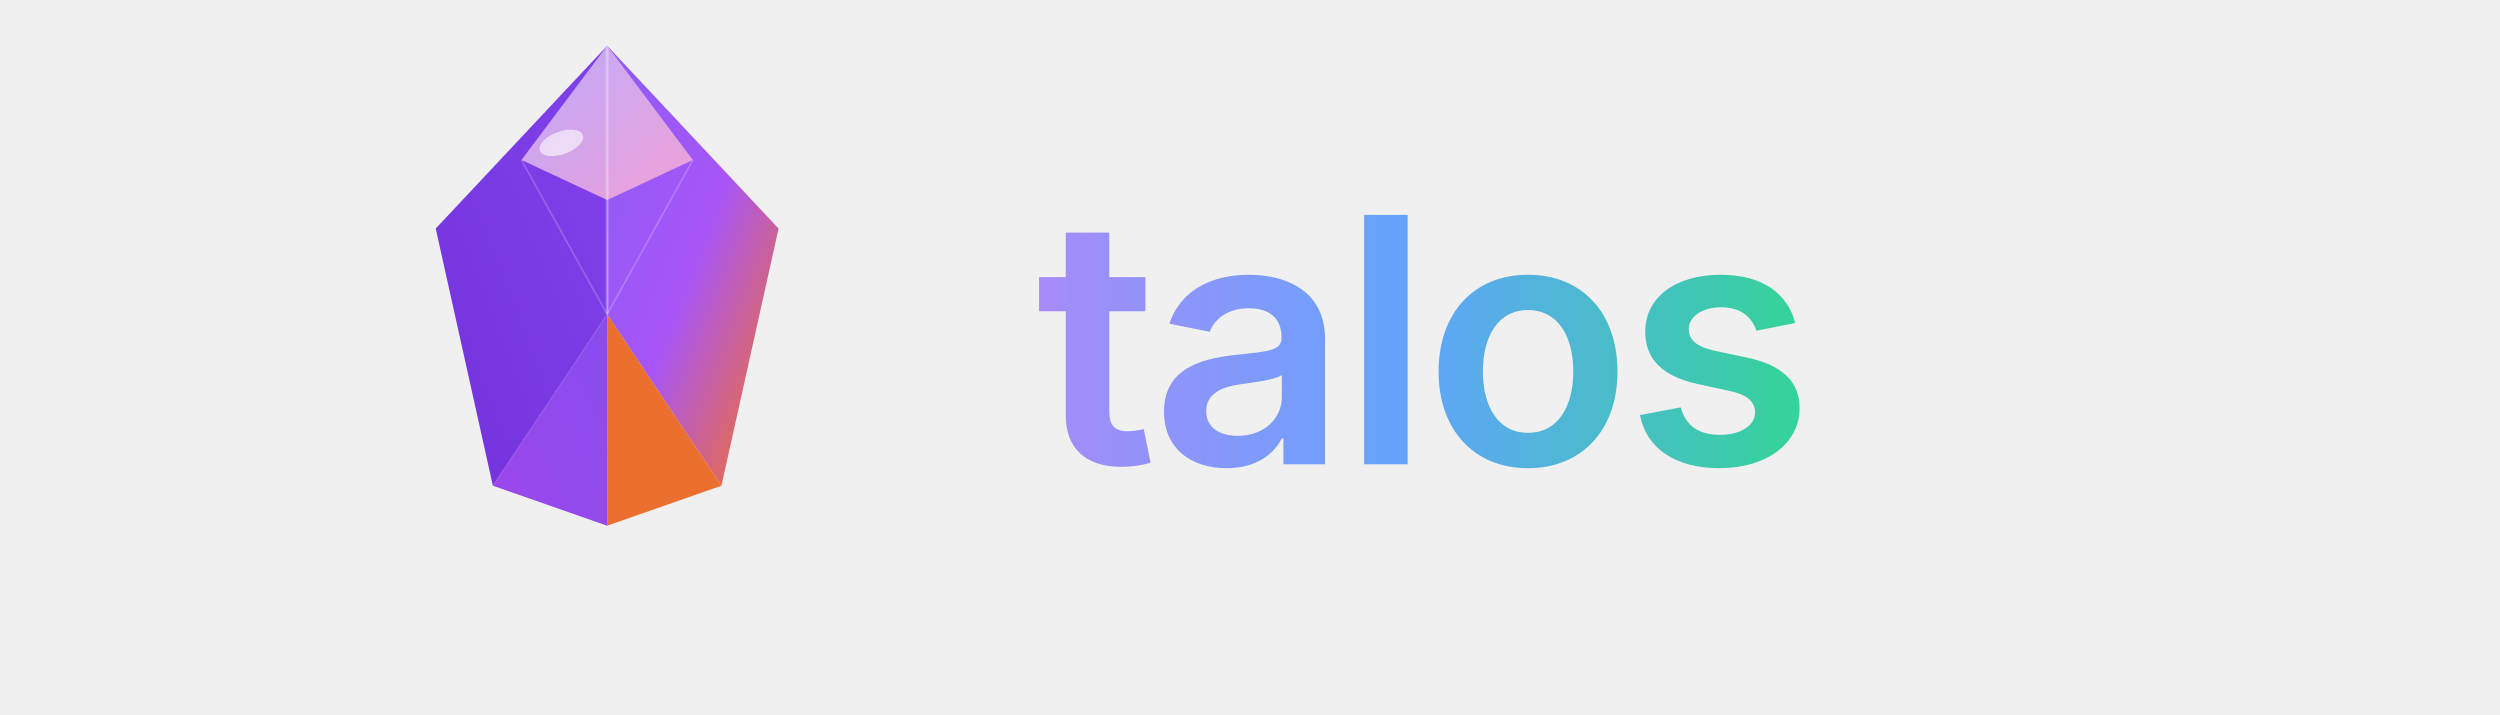
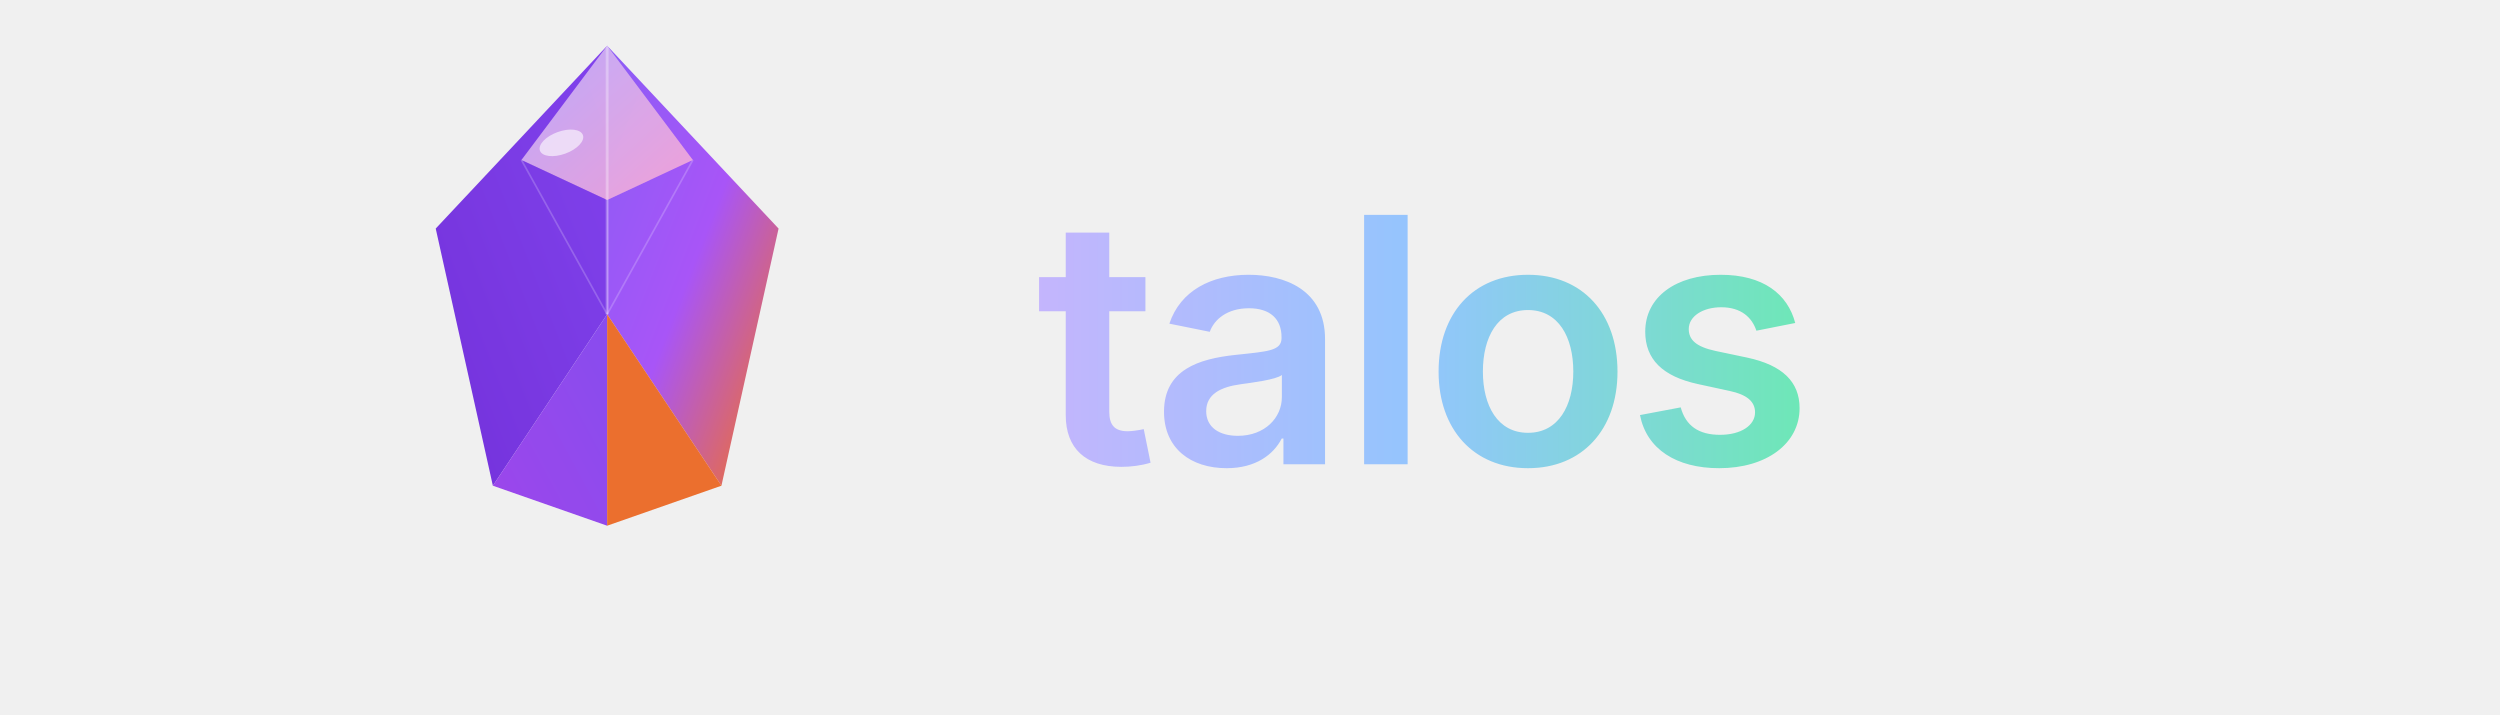
<svg xmlns="http://www.w3.org/2000/svg" viewBox="0 0 350 100">
  <defs>
    <linearGradient id="warmGradient" x1="0%" y1="0%" x2="100%" y2="100%">
      <stop offset="0%" stop-color="#8B5CF6" />
      <stop offset="50%" stop-color="#A855F7" />
      <stop offset="100%" stop-color="#F97316" />
    </linearGradient>
    <linearGradient id="highlightGradient" x1="0%" y1="0%" x2="100%" y2="100%">
      <stop offset="0%" stop-color="#C4B5FD" />
      <stop offset="100%" stop-color="#F9A8D4" />
    </linearGradient>
    <linearGradient id="shadowGradient" x1="100%" y1="0%" x2="0%" y2="100%">
      <stop offset="0%" stop-color="#7C3AED" />
      <stop offset="100%" stop-color="#9333EA" />
    </linearGradient>
    <linearGradient id="deepGradient" x1="0%" y1="100%" x2="100%" y2="0%">
      <stop offset="0%" stop-color="#6D28D9" />
      <stop offset="100%" stop-color="#7C3AED" />
    </linearGradient>
    <linearGradient id="textGradient" x1="0%" y1="0%" x2="100%" y2="0%">
-       <stop offset="0%" stop-color="#a78bfa" />
-       <stop offset="50%" stop-color="#60a5fa" />
-       <stop offset="100%" stop-color="#34d399" />
+       <stop offset="0%" stop-color="#c4b5fd" />
+       <stop offset="50%" stop-color="#93c5fd" />
+       <stop offset="100%" stop-color="#6ee7b7" />
    </linearGradient>
    <filter id="outerGlow" x="-50%" y="-50%" width="200%" height="200%">
      <feGaussianBlur stdDeviation="3" result="blur" />
      <feFlood flood-color="#A855F7" flood-opacity="0.5" />
      <feComposite in2="blur" operator="in" />
      <feMerge>
        <feMergeNode />
        <feMergeNode in="SourceGraphic" />
      </feMerge>
    </filter>
  </defs>
  <g transform="translate(45, 0) scale(0.8)">
    <polygon points="50,8 20,40 30,85 50,55" fill="url(#deepGradient)" opacity="0.95" />
    <polygon points="50,8 80,40 70,85 50,55" fill="url(#warmGradient)" />
    <polygon points="30,85 50,55 50,92" fill="url(#shadowGradient)" opacity="0.9" />
    <polygon points="70,85 50,55 50,92" fill="#EA580C" opacity="0.85" />
    <polygon points="50,8 35,28 50,35 65,28" fill="url(#highlightGradient)" opacity="0.9" />
    <line x1="50" y1="8" x2="50" y2="55" stroke="#fff" stroke-width="0.5" opacity="0.3" />
    <line x1="35" y1="28" x2="50" y2="55" stroke="#fff" stroke-width="0.3" opacity="0.2" />
    <line x1="65" y1="28" x2="50" y2="55" stroke="#fff" stroke-width="0.3" opacity="0.2" />
    <ellipse cx="42" cy="25" rx="4" ry="2" fill="#fff" opacity="0.6" transform="rotate(-20 42 25)" />
  </g>
  <text x="145" y="65" font-family="Inter, -apple-system, BlinkMacSystemFont, 'Segoe UI', sans-serif" font-size="48" font-weight="600" letter-spacing="-1" fill="url(#textGradient)">talos</text>
</svg>
